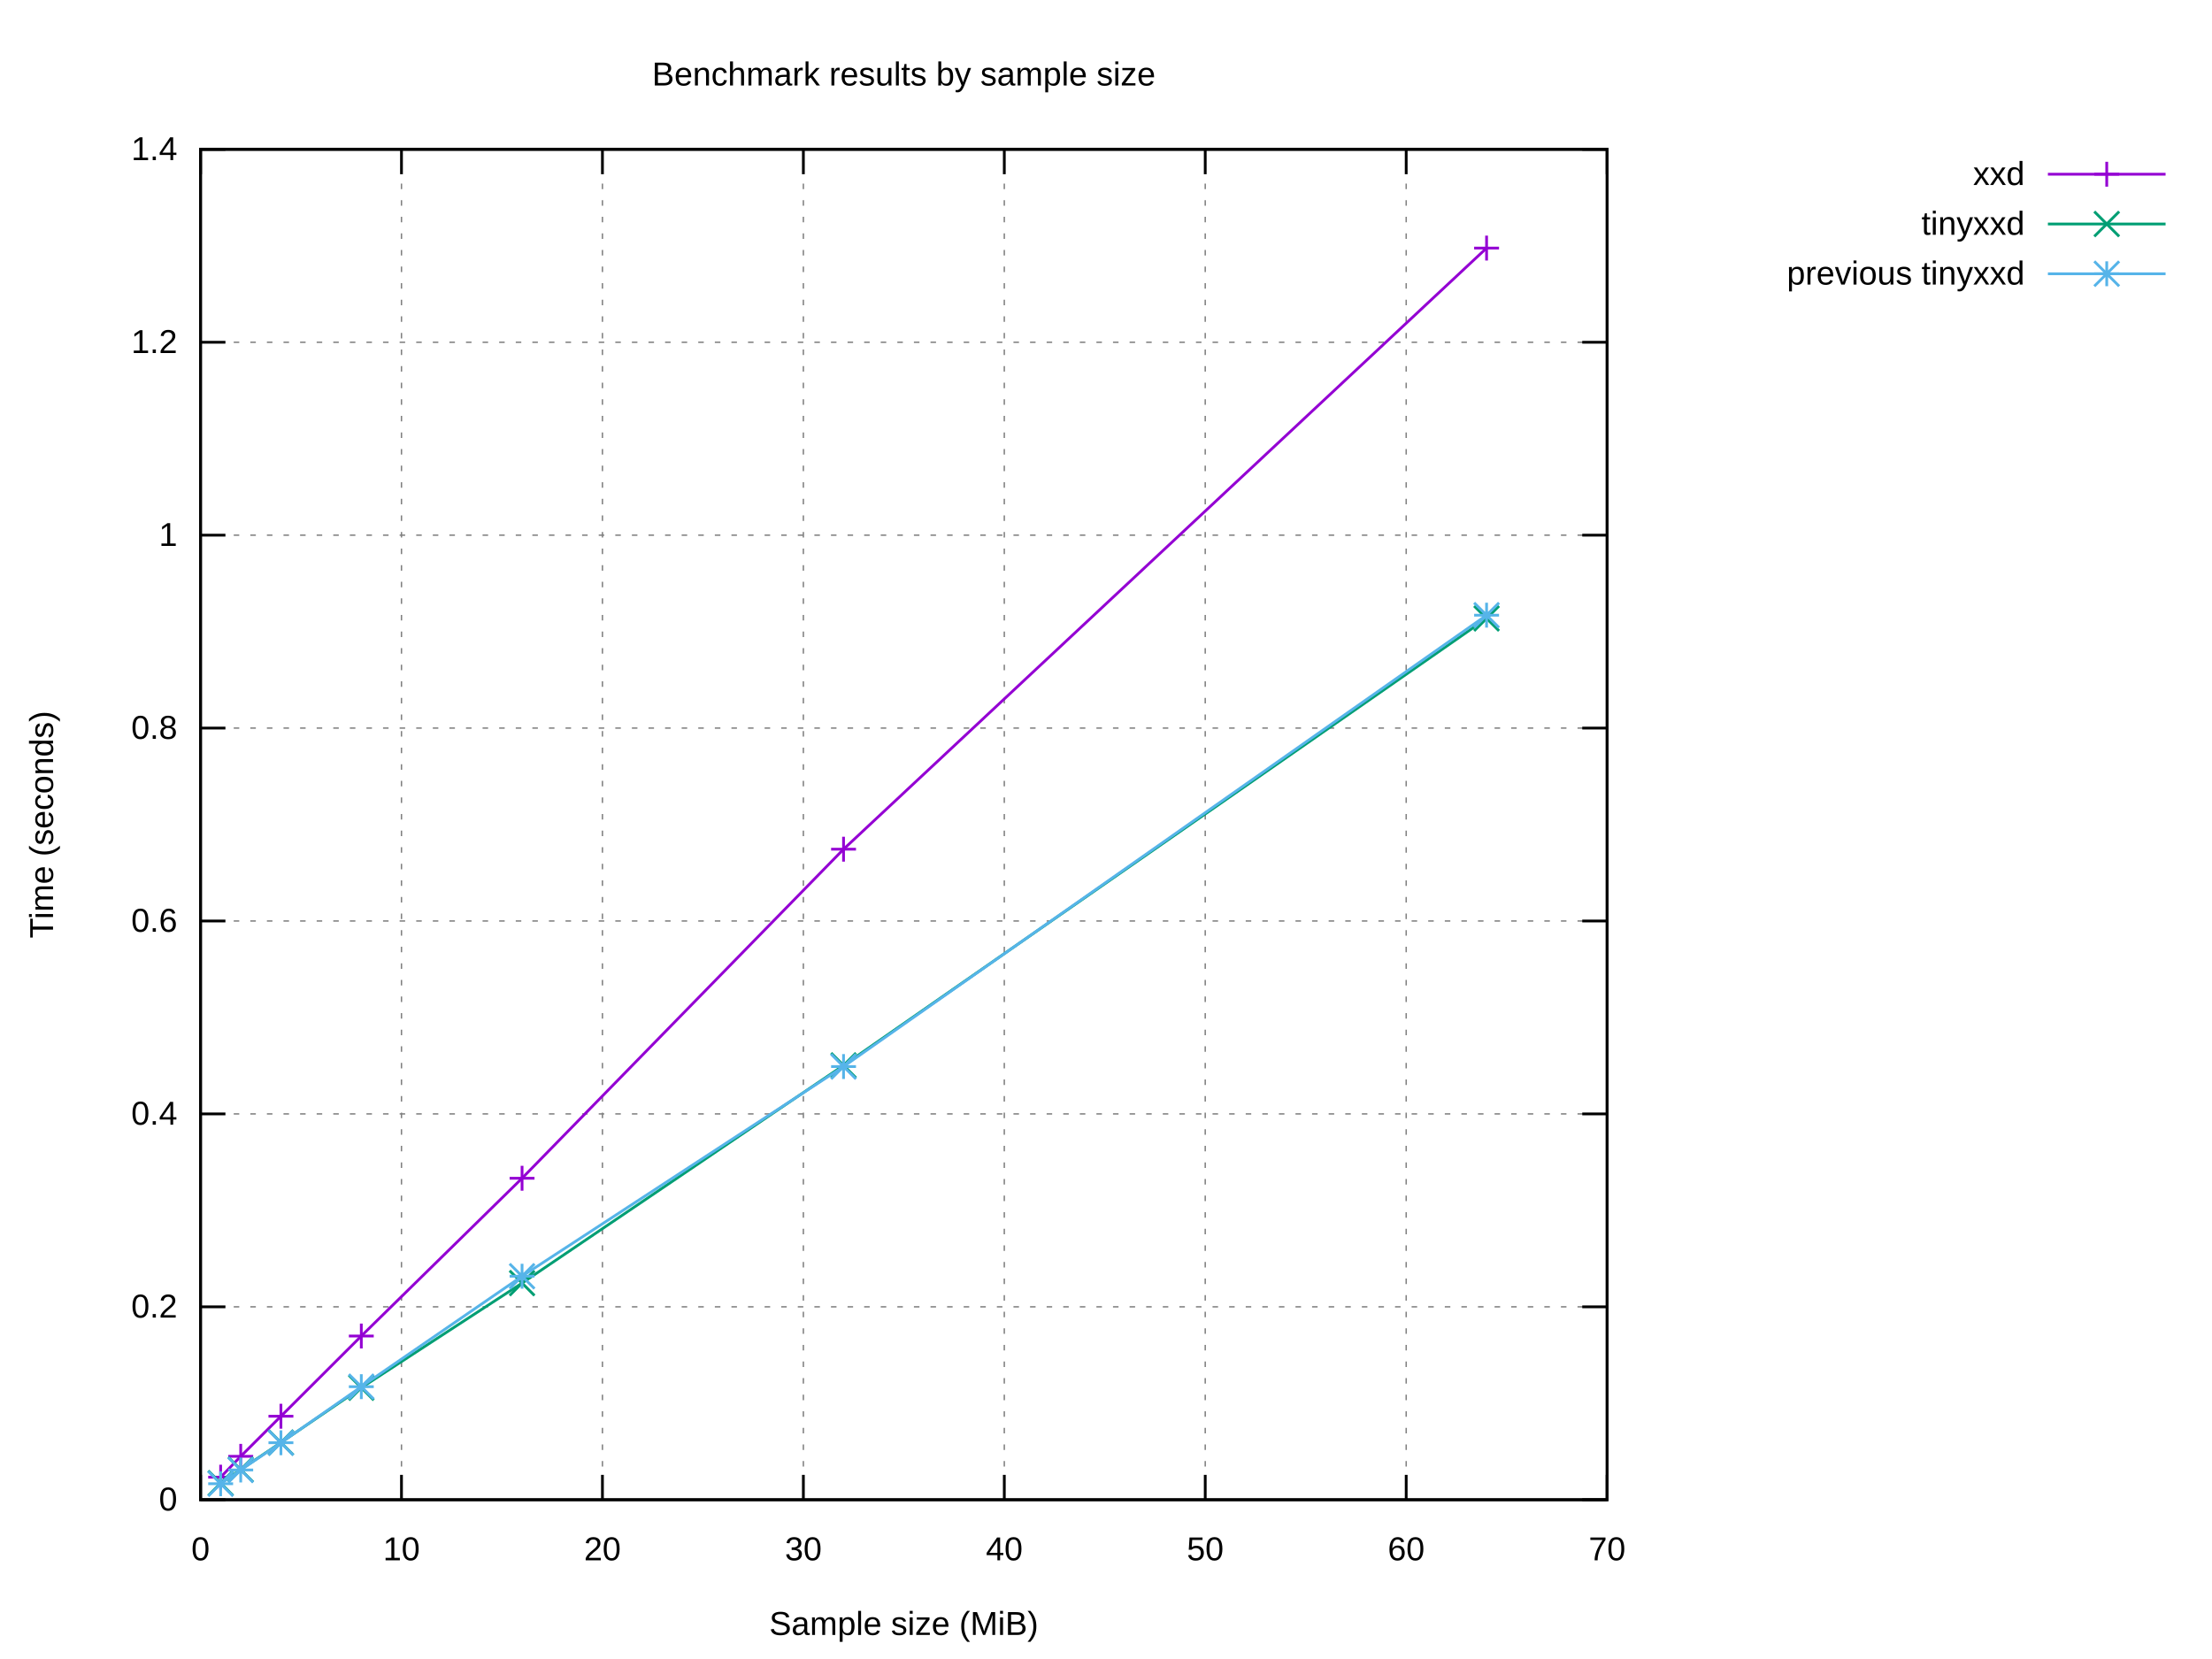
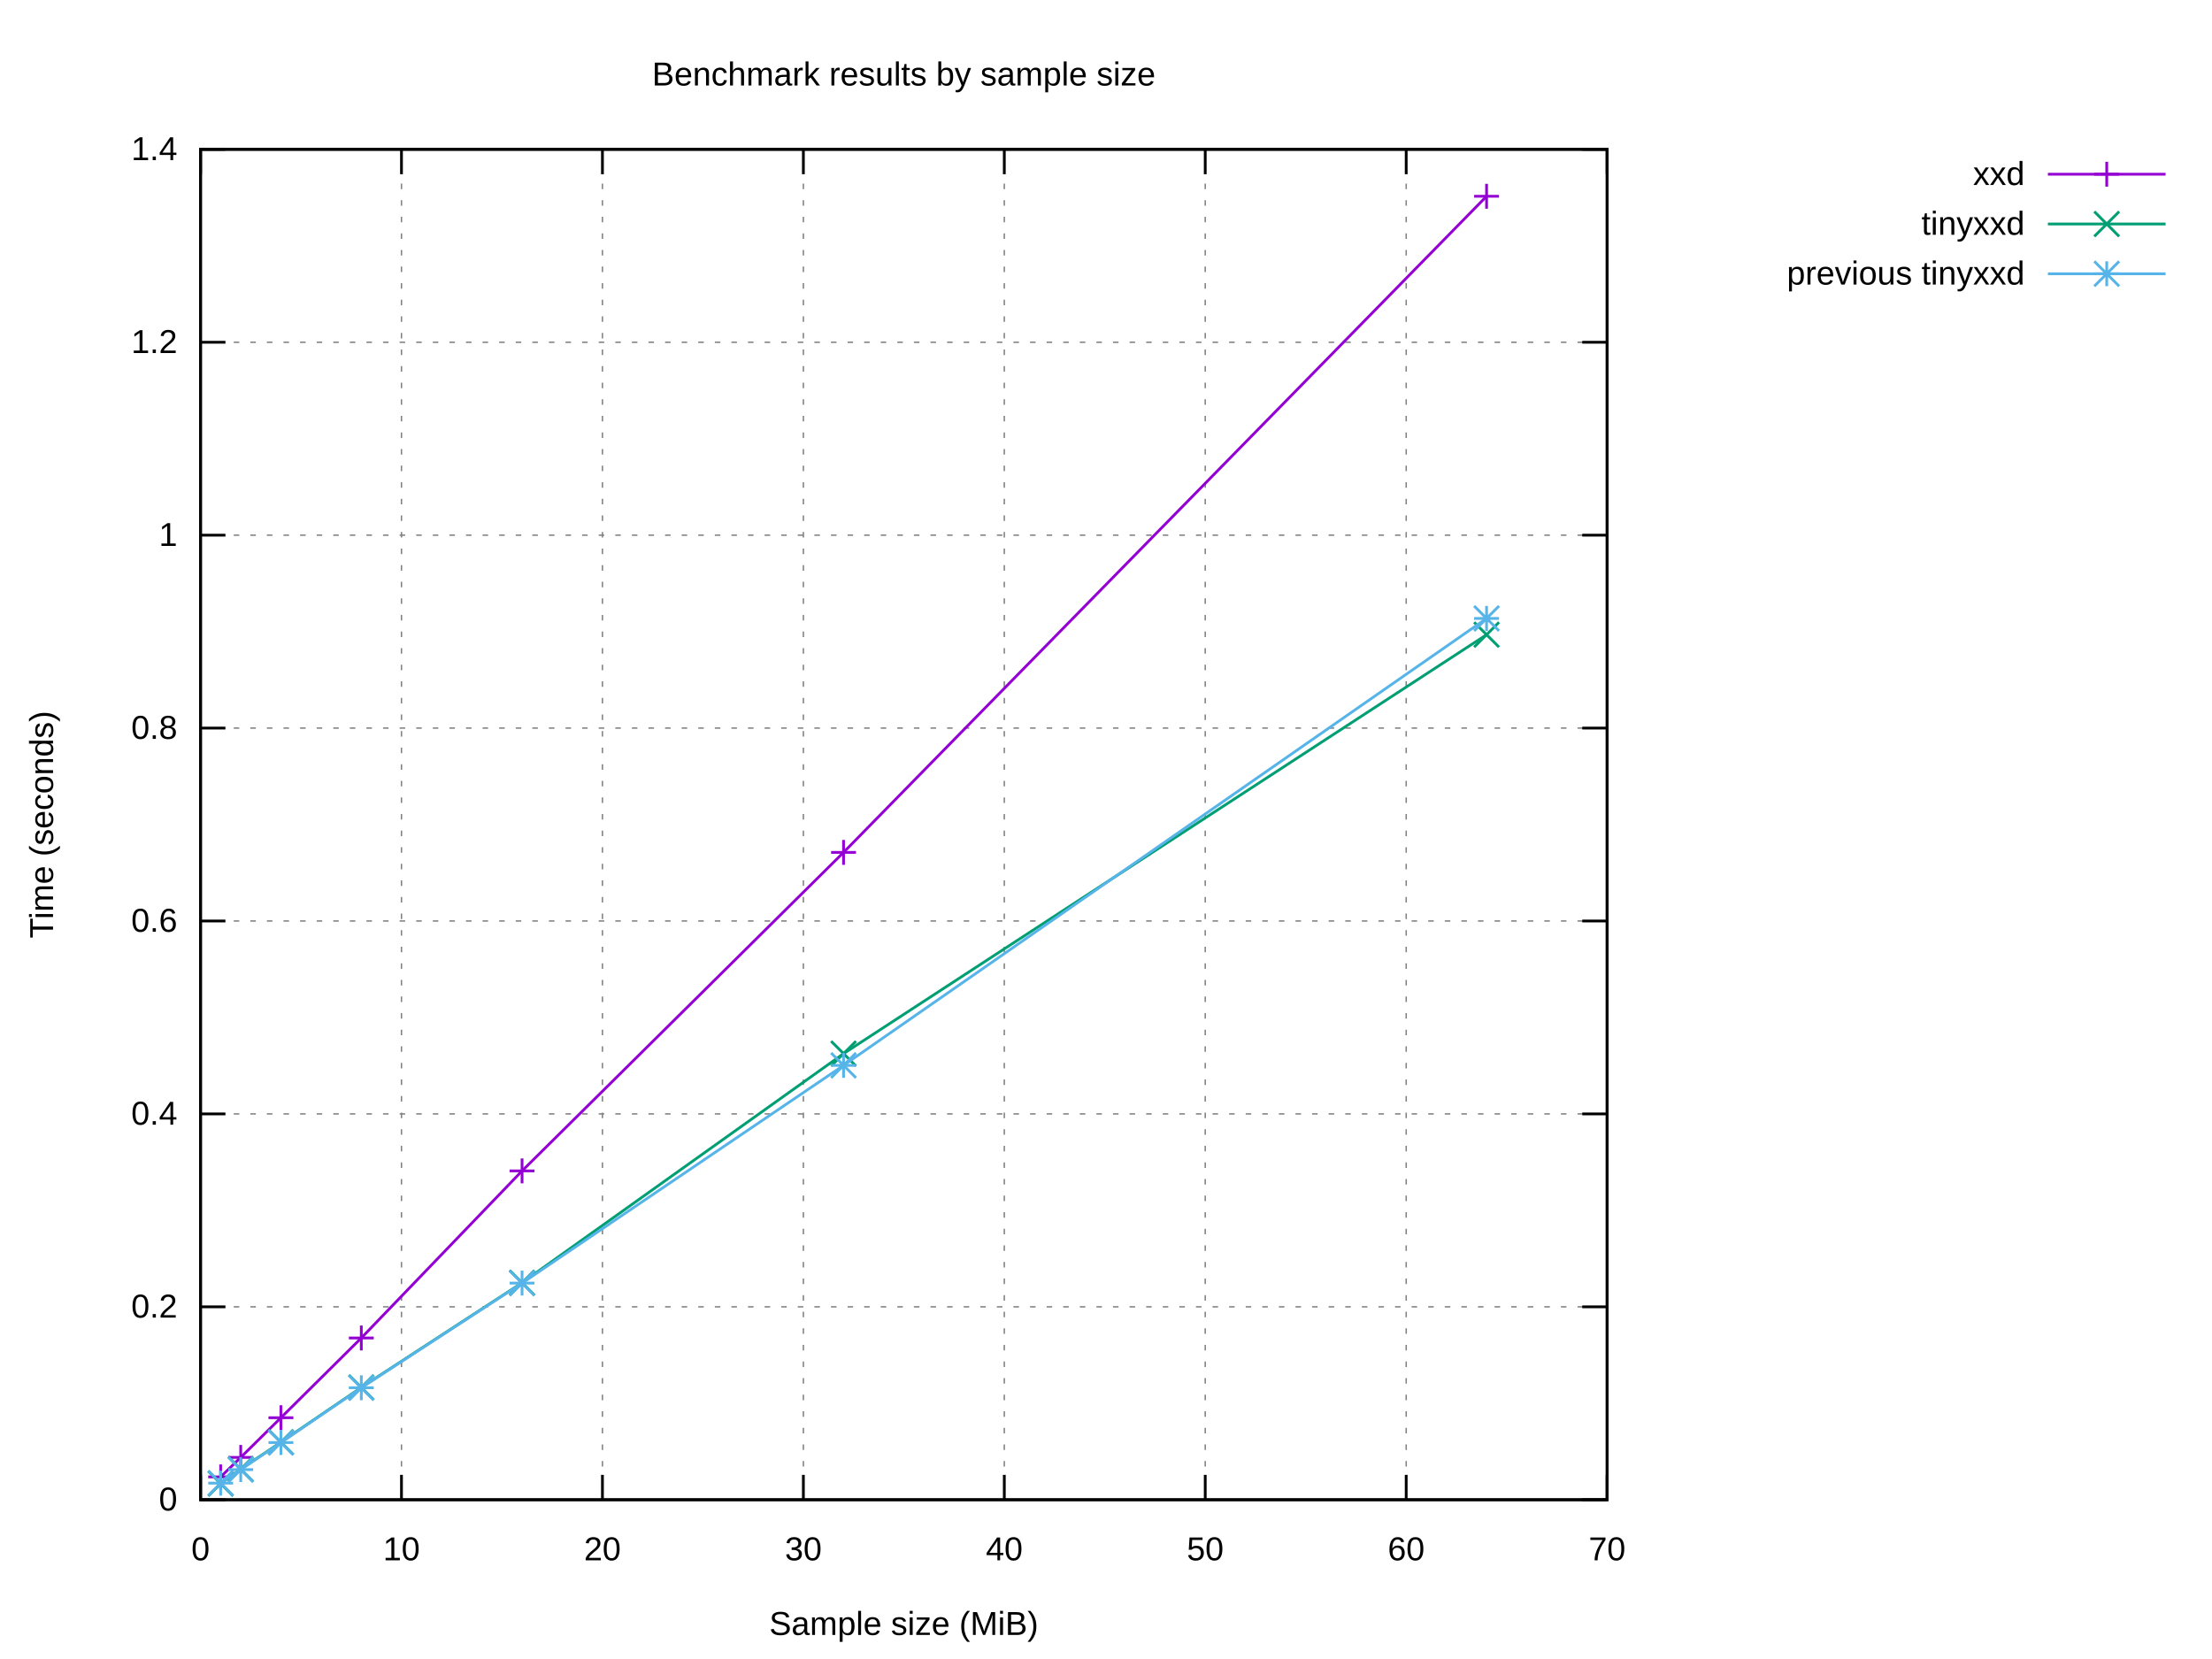
<svg xmlns="http://www.w3.org/2000/svg" xmlns:xlink="http://www.w3.org/1999/xlink" width="800" height="600" viewBox="0 0 800 600">
  <g id="gnuplot_canvas">
    <rect x="0" y="0" width="800" height="600" fill="#ffffff" />
    <defs>
      <circle id="gpDot" r="0.5" stroke-width="0.5" stroke="currentColor" />
      <path id="gpPt0" stroke-width="0.222" stroke="currentColor" d="M-1,0 h2 M0,-1 v2" />
      <path id="gpPt1" stroke-width="0.222" stroke="currentColor" d="M-1,-1 L1,1 M1,-1 L-1,1" />
      <path id="gpPt2" stroke-width="0.222" stroke="currentColor" d="M-1,0 L1,0 M0,-1 L0,1 M-1,-1 L1,1 M-1,1 L1,-1" />
      <rect id="gpPt3" stroke-width="0.222" stroke="currentColor" x="-1" y="-1" width="2" height="2" />
      <rect id="gpPt4" stroke-width="0.222" stroke="currentColor" fill="currentColor" x="-1" y="-1" width="2" height="2" />
      <circle id="gpPt5" stroke-width="0.222" stroke="currentColor" cx="0" cy="0" r="1" />
      <use xlink:href="#gpPt5" id="gpPt6" fill="currentColor" stroke="none" />
      <path id="gpPt7" stroke-width="0.222" stroke="currentColor" d="M0,-1.33 L-1.33,0.67 L1.33,0.67 z" />
      <use xlink:href="#gpPt7" id="gpPt8" fill="currentColor" stroke="none" />
      <use xlink:href="#gpPt7" id="gpPt9" stroke="currentColor" transform="rotate(180)" />
      <use xlink:href="#gpPt9" id="gpPt10" fill="currentColor" stroke="none" />
      <use xlink:href="#gpPt3" id="gpPt11" stroke="currentColor" transform="rotate(45)" />
      <use xlink:href="#gpPt11" id="gpPt12" fill="currentColor" stroke="none" />
      <path id="gpPt13" stroke-width="0.222" stroke="currentColor" d="M0,1.330 L1.265,0.411 L0.782,-1.067 L-0.782,-1.076 L-1.265,0.411 z" />
      <use xlink:href="#gpPt13" id="gpPt14" fill="currentColor" stroke="none" />
      <filter id="textbox" filterUnits="objectBoundingBox" x="0" y="0" height="1" width="1">
        <feFlood flood-color="#FFFFFF" flood-opacity="1" result="bgnd" />
        <feComposite in="SourceGraphic" in2="bgnd" operator="atop" />
      </filter>
      <filter id="greybox" filterUnits="objectBoundingBox" x="0" y="0" height="1" width="1">
        <feFlood flood-color="lightgrey" flood-opacity="1" result="grey" />
        <feComposite in="SourceGraphic" in2="grey" operator="atop" />
      </filter>
    </defs>
    <g fill="none" color="#FFFFFF" stroke="currentColor" stroke-width="1.00" stroke-linecap="butt" stroke-linejoin="miter">
</g>
    <g fill="none" color="black" stroke="currentColor" stroke-width="1.00" stroke-linecap="butt" stroke-linejoin="miter">
</g>
    <g fill="none" color="black" stroke="black" stroke-width="0.50" stroke-linecap="butt" stroke-linejoin="miter">
</g>
    <g fill="none" color="gray" stroke="currentColor" stroke-width="0.50" stroke-linecap="butt" stroke-linejoin="miter">
      <path stroke="gray" stroke-dasharray="2,4" class="gridline" d="M72.53,542.40 L581.24,542.40  " />
    </g>
    <g fill="none" color="gray" stroke="gray" stroke-width="1.00" stroke-linecap="butt" stroke-linejoin="miter">
</g>
    <g fill="none" color="black" stroke="currentColor" stroke-width="1.00" stroke-linecap="butt" stroke-linejoin="miter">
      <path stroke="black" d="M72.53,542.40 L81.53,542.40 M581.24,542.40 L572.24,542.40  " />
      <g transform="translate(64.14,546.30)" stroke="none" fill="black" font-family="Arial" font-size="12.00" text-anchor="end">
        <text>
          <tspan font-family="Arial"> 0</tspan>
        </text>
      </g>
    </g>
    <g fill="none" color="black" stroke="currentColor" stroke-width="1.00" stroke-linecap="butt" stroke-linejoin="miter">
</g>
    <g fill="none" color="black" stroke="black" stroke-width="0.50" stroke-linecap="butt" stroke-linejoin="miter">
</g>
    <g fill="none" color="gray" stroke="currentColor" stroke-width="0.50" stroke-linecap="butt" stroke-linejoin="miter">
      <path stroke="gray" stroke-dasharray="2,4" class="gridline" d="M72.53,472.63 L581.24,472.63  " />
    </g>
    <g fill="none" color="gray" stroke="gray" stroke-width="1.00" stroke-linecap="butt" stroke-linejoin="miter">
</g>
    <g fill="none" color="black" stroke="currentColor" stroke-width="1.00" stroke-linecap="butt" stroke-linejoin="miter">
      <path stroke="black" d="M72.53,472.63 L81.53,472.63 M581.24,472.63 L572.24,472.63  " />
      <g transform="translate(64.14,476.53)" stroke="none" fill="black" font-family="Arial" font-size="12.00" text-anchor="end">
        <text>
          <tspan font-family="Arial"> 0.2</tspan>
        </text>
      </g>
    </g>
    <g fill="none" color="black" stroke="currentColor" stroke-width="1.00" stroke-linecap="butt" stroke-linejoin="miter">
</g>
    <g fill="none" color="black" stroke="black" stroke-width="0.50" stroke-linecap="butt" stroke-linejoin="miter">
</g>
    <g fill="none" color="gray" stroke="currentColor" stroke-width="0.50" stroke-linecap="butt" stroke-linejoin="miter">
      <path stroke="gray" stroke-dasharray="2,4" class="gridline" d="M72.53,402.86 L581.24,402.86  " />
    </g>
    <g fill="none" color="gray" stroke="gray" stroke-width="1.00" stroke-linecap="butt" stroke-linejoin="miter">
</g>
    <g fill="none" color="black" stroke="currentColor" stroke-width="1.00" stroke-linecap="butt" stroke-linejoin="miter">
      <path stroke="black" d="M72.53,402.86 L81.53,402.86 M581.24,402.86 L572.24,402.86  " />
      <g transform="translate(64.14,406.76)" stroke="none" fill="black" font-family="Arial" font-size="12.00" text-anchor="end">
        <text>
          <tspan font-family="Arial"> 0.4</tspan>
        </text>
      </g>
    </g>
    <g fill="none" color="black" stroke="currentColor" stroke-width="1.00" stroke-linecap="butt" stroke-linejoin="miter">
</g>
    <g fill="none" color="black" stroke="black" stroke-width="0.50" stroke-linecap="butt" stroke-linejoin="miter">
</g>
    <g fill="none" color="gray" stroke="currentColor" stroke-width="0.50" stroke-linecap="butt" stroke-linejoin="miter">
      <path stroke="gray" stroke-dasharray="2,4" class="gridline" d="M72.53,333.09 L581.24,333.09  " />
    </g>
    <g fill="none" color="gray" stroke="gray" stroke-width="1.00" stroke-linecap="butt" stroke-linejoin="miter">
</g>
    <g fill="none" color="black" stroke="currentColor" stroke-width="1.00" stroke-linecap="butt" stroke-linejoin="miter">
      <path stroke="black" d="M72.53,333.09 L81.53,333.09 M581.24,333.09 L572.24,333.09  " />
      <g transform="translate(64.14,336.99)" stroke="none" fill="black" font-family="Arial" font-size="12.00" text-anchor="end">
        <text>
          <tspan font-family="Arial"> 0.6</tspan>
        </text>
      </g>
    </g>
    <g fill="none" color="black" stroke="currentColor" stroke-width="1.00" stroke-linecap="butt" stroke-linejoin="miter">
</g>
    <g fill="none" color="black" stroke="black" stroke-width="0.50" stroke-linecap="butt" stroke-linejoin="miter">
</g>
    <g fill="none" color="gray" stroke="currentColor" stroke-width="0.50" stroke-linecap="butt" stroke-linejoin="miter">
      <path stroke="gray" stroke-dasharray="2,4" class="gridline" d="M72.53,263.32 L581.24,263.32  " />
    </g>
    <g fill="none" color="gray" stroke="gray" stroke-width="1.00" stroke-linecap="butt" stroke-linejoin="miter">
</g>
    <g fill="none" color="black" stroke="currentColor" stroke-width="1.00" stroke-linecap="butt" stroke-linejoin="miter">
      <path stroke="black" d="M72.53,263.32 L81.53,263.32 M581.24,263.32 L572.24,263.32  " />
      <g transform="translate(64.14,267.22)" stroke="none" fill="black" font-family="Arial" font-size="12.00" text-anchor="end">
        <text>
          <tspan font-family="Arial"> 0.8</tspan>
        </text>
      </g>
    </g>
    <g fill="none" color="black" stroke="currentColor" stroke-width="1.00" stroke-linecap="butt" stroke-linejoin="miter">
</g>
    <g fill="none" color="black" stroke="black" stroke-width="0.50" stroke-linecap="butt" stroke-linejoin="miter">
</g>
    <g fill="none" color="gray" stroke="currentColor" stroke-width="0.50" stroke-linecap="butt" stroke-linejoin="miter">
      <path stroke="gray" stroke-dasharray="2,4" class="gridline" d="M72.53,193.55 L581.24,193.55  " />
    </g>
    <g fill="none" color="gray" stroke="gray" stroke-width="1.00" stroke-linecap="butt" stroke-linejoin="miter">
</g>
    <g fill="none" color="black" stroke="currentColor" stroke-width="1.00" stroke-linecap="butt" stroke-linejoin="miter">
      <path stroke="black" d="M72.53,193.55 L81.53,193.55 M581.24,193.55 L572.24,193.55  " />
      <g transform="translate(64.14,197.45)" stroke="none" fill="black" font-family="Arial" font-size="12.00" text-anchor="end">
        <text>
          <tspan font-family="Arial"> 1</tspan>
        </text>
      </g>
    </g>
    <g fill="none" color="black" stroke="currentColor" stroke-width="1.00" stroke-linecap="butt" stroke-linejoin="miter">
</g>
    <g fill="none" color="black" stroke="black" stroke-width="0.50" stroke-linecap="butt" stroke-linejoin="miter">
</g>
    <g fill="none" color="gray" stroke="currentColor" stroke-width="0.50" stroke-linecap="butt" stroke-linejoin="miter">
      <path stroke="gray" stroke-dasharray="2,4" class="gridline" d="M72.53,123.78 L581.24,123.78  " />
    </g>
    <g fill="none" color="gray" stroke="gray" stroke-width="1.00" stroke-linecap="butt" stroke-linejoin="miter">
</g>
    <g fill="none" color="black" stroke="currentColor" stroke-width="1.00" stroke-linecap="butt" stroke-linejoin="miter">
      <path stroke="black" d="M72.53,123.78 L81.53,123.78 M581.24,123.78 L572.24,123.78  " />
      <g transform="translate(64.14,127.68)" stroke="none" fill="black" font-family="Arial" font-size="12.00" text-anchor="end">
        <text>
          <tspan font-family="Arial"> 1.2</tspan>
        </text>
      </g>
    </g>
    <g fill="none" color="black" stroke="currentColor" stroke-width="1.00" stroke-linecap="butt" stroke-linejoin="miter">
</g>
    <g fill="none" color="black" stroke="black" stroke-width="0.50" stroke-linecap="butt" stroke-linejoin="miter">
</g>
    <g fill="none" color="gray" stroke="currentColor" stroke-width="0.50" stroke-linecap="butt" stroke-linejoin="miter">
      <path stroke="gray" stroke-dasharray="2,4" class="gridline" d="M72.53,54.01 L581.24,54.01  " />
    </g>
    <g fill="none" color="gray" stroke="gray" stroke-width="1.00" stroke-linecap="butt" stroke-linejoin="miter">
</g>
    <g fill="none" color="black" stroke="currentColor" stroke-width="1.00" stroke-linecap="butt" stroke-linejoin="miter">
      <path stroke="black" d="M72.53,54.01 L81.53,54.01 M581.24,54.01 L572.24,54.01  " />
      <g transform="translate(64.14,57.91)" stroke="none" fill="black" font-family="Arial" font-size="12.00" text-anchor="end">
        <text>
          <tspan font-family="Arial"> 1.4</tspan>
        </text>
      </g>
    </g>
    <g fill="none" color="black" stroke="currentColor" stroke-width="1.00" stroke-linecap="butt" stroke-linejoin="miter">
</g>
    <g fill="none" color="black" stroke="black" stroke-width="0.50" stroke-linecap="butt" stroke-linejoin="miter">
</g>
    <g fill="none" color="gray" stroke="currentColor" stroke-width="0.50" stroke-linecap="butt" stroke-linejoin="miter">
      <path stroke="gray" stroke-dasharray="2,4" class="gridline" d="M72.53,542.40 L72.53,54.01  " />
    </g>
    <g fill="none" color="gray" stroke="gray" stroke-width="1.00" stroke-linecap="butt" stroke-linejoin="miter">
</g>
    <g fill="none" color="black" stroke="currentColor" stroke-width="1.00" stroke-linecap="butt" stroke-linejoin="miter">
      <path stroke="black" d="M72.53,542.40 L72.53,533.40 M72.53,54.01 L72.53,63.01  " />
      <g transform="translate(72.53,564.30)" stroke="none" fill="black" font-family="Arial" font-size="12.00" text-anchor="middle">
        <text>
          <tspan font-family="Arial"> 0</tspan>
        </text>
      </g>
    </g>
    <g fill="none" color="black" stroke="currentColor" stroke-width="1.00" stroke-linecap="butt" stroke-linejoin="miter">
</g>
    <g fill="none" color="black" stroke="black" stroke-width="0.50" stroke-linecap="butt" stroke-linejoin="miter">
</g>
    <g fill="none" color="gray" stroke="currentColor" stroke-width="0.50" stroke-linecap="butt" stroke-linejoin="miter">
      <path stroke="gray" stroke-dasharray="2,4" class="gridline" d="M145.20,542.40 L145.20,54.01  " />
    </g>
    <g fill="none" color="gray" stroke="gray" stroke-width="1.00" stroke-linecap="butt" stroke-linejoin="miter">
</g>
    <g fill="none" color="black" stroke="currentColor" stroke-width="1.00" stroke-linecap="butt" stroke-linejoin="miter">
      <path stroke="black" d="M145.20,542.40 L145.20,533.40 M145.20,54.01 L145.20,63.01  " />
      <g transform="translate(145.20,564.30)" stroke="none" fill="black" font-family="Arial" font-size="12.00" text-anchor="middle">
        <text>
          <tspan font-family="Arial"> 10</tspan>
        </text>
      </g>
    </g>
    <g fill="none" color="black" stroke="currentColor" stroke-width="1.00" stroke-linecap="butt" stroke-linejoin="miter">
</g>
    <g fill="none" color="black" stroke="black" stroke-width="0.50" stroke-linecap="butt" stroke-linejoin="miter">
</g>
    <g fill="none" color="gray" stroke="currentColor" stroke-width="0.50" stroke-linecap="butt" stroke-linejoin="miter">
      <path stroke="gray" stroke-dasharray="2,4" class="gridline" d="M217.88,542.40 L217.88,54.01  " />
    </g>
    <g fill="none" color="gray" stroke="gray" stroke-width="1.00" stroke-linecap="butt" stroke-linejoin="miter">
</g>
    <g fill="none" color="black" stroke="currentColor" stroke-width="1.00" stroke-linecap="butt" stroke-linejoin="miter">
      <path stroke="black" d="M217.88,542.40 L217.88,533.40 M217.88,54.01 L217.88,63.01  " />
      <g transform="translate(217.88,564.30)" stroke="none" fill="black" font-family="Arial" font-size="12.00" text-anchor="middle">
        <text>
          <tspan font-family="Arial"> 20</tspan>
        </text>
      </g>
    </g>
    <g fill="none" color="black" stroke="currentColor" stroke-width="1.00" stroke-linecap="butt" stroke-linejoin="miter">
</g>
    <g fill="none" color="black" stroke="black" stroke-width="0.50" stroke-linecap="butt" stroke-linejoin="miter">
</g>
    <g fill="none" color="gray" stroke="currentColor" stroke-width="0.50" stroke-linecap="butt" stroke-linejoin="miter">
      <path stroke="gray" stroke-dasharray="2,4" class="gridline" d="M290.55,542.40 L290.55,54.01  " />
    </g>
    <g fill="none" color="gray" stroke="gray" stroke-width="1.00" stroke-linecap="butt" stroke-linejoin="miter">
</g>
    <g fill="none" color="black" stroke="currentColor" stroke-width="1.00" stroke-linecap="butt" stroke-linejoin="miter">
      <path stroke="black" d="M290.55,542.40 L290.55,533.40 M290.55,54.01 L290.55,63.01  " />
      <g transform="translate(290.55,564.30)" stroke="none" fill="black" font-family="Arial" font-size="12.00" text-anchor="middle">
        <text>
          <tspan font-family="Arial"> 30</tspan>
        </text>
      </g>
    </g>
    <g fill="none" color="black" stroke="currentColor" stroke-width="1.00" stroke-linecap="butt" stroke-linejoin="miter">
</g>
    <g fill="none" color="black" stroke="black" stroke-width="0.50" stroke-linecap="butt" stroke-linejoin="miter">
</g>
    <g fill="none" color="gray" stroke="currentColor" stroke-width="0.50" stroke-linecap="butt" stroke-linejoin="miter">
      <path stroke="gray" stroke-dasharray="2,4" class="gridline" d="M363.22,542.40 L363.22,54.01  " />
    </g>
    <g fill="none" color="gray" stroke="gray" stroke-width="1.00" stroke-linecap="butt" stroke-linejoin="miter">
</g>
    <g fill="none" color="black" stroke="currentColor" stroke-width="1.00" stroke-linecap="butt" stroke-linejoin="miter">
      <path stroke="black" d="M363.22,542.40 L363.22,533.40 M363.22,54.01 L363.22,63.01  " />
      <g transform="translate(363.22,564.30)" stroke="none" fill="black" font-family="Arial" font-size="12.00" text-anchor="middle">
        <text>
          <tspan font-family="Arial"> 40</tspan>
        </text>
      </g>
    </g>
    <g fill="none" color="black" stroke="currentColor" stroke-width="1.00" stroke-linecap="butt" stroke-linejoin="miter">
</g>
    <g fill="none" color="black" stroke="black" stroke-width="0.50" stroke-linecap="butt" stroke-linejoin="miter">
</g>
    <g fill="none" color="gray" stroke="currentColor" stroke-width="0.50" stroke-linecap="butt" stroke-linejoin="miter">
      <path stroke="gray" stroke-dasharray="2,4" class="gridline" d="M435.89,542.40 L435.89,54.01  " />
    </g>
    <g fill="none" color="gray" stroke="gray" stroke-width="1.00" stroke-linecap="butt" stroke-linejoin="miter">
</g>
    <g fill="none" color="black" stroke="currentColor" stroke-width="1.00" stroke-linecap="butt" stroke-linejoin="miter">
      <path stroke="black" d="M435.89,542.40 L435.89,533.40 M435.89,54.01 L435.89,63.01  " />
      <g transform="translate(435.89,564.30)" stroke="none" fill="black" font-family="Arial" font-size="12.00" text-anchor="middle">
        <text>
          <tspan font-family="Arial"> 50</tspan>
        </text>
      </g>
    </g>
    <g fill="none" color="black" stroke="currentColor" stroke-width="1.00" stroke-linecap="butt" stroke-linejoin="miter">
</g>
    <g fill="none" color="black" stroke="black" stroke-width="0.50" stroke-linecap="butt" stroke-linejoin="miter">
</g>
    <g fill="none" color="gray" stroke="currentColor" stroke-width="0.50" stroke-linecap="butt" stroke-linejoin="miter">
      <path stroke="gray" stroke-dasharray="2,4" class="gridline" d="M508.57,542.40 L508.57,54.01  " />
    </g>
    <g fill="none" color="gray" stroke="gray" stroke-width="1.00" stroke-linecap="butt" stroke-linejoin="miter">
</g>
    <g fill="none" color="black" stroke="currentColor" stroke-width="1.00" stroke-linecap="butt" stroke-linejoin="miter">
      <path stroke="black" d="M508.57,542.40 L508.57,533.40 M508.57,54.01 L508.57,63.01  " />
      <g transform="translate(508.57,564.30)" stroke="none" fill="black" font-family="Arial" font-size="12.00" text-anchor="middle">
        <text>
          <tspan font-family="Arial"> 60</tspan>
        </text>
      </g>
    </g>
    <g fill="none" color="black" stroke="currentColor" stroke-width="1.00" stroke-linecap="butt" stroke-linejoin="miter">
</g>
    <g fill="none" color="black" stroke="black" stroke-width="0.50" stroke-linecap="butt" stroke-linejoin="miter">
</g>
    <g fill="none" color="gray" stroke="currentColor" stroke-width="0.50" stroke-linecap="butt" stroke-linejoin="miter">
      <path stroke="gray" stroke-dasharray="2,4" class="gridline" d="M581.24,542.40 L581.24,54.01  " />
    </g>
    <g fill="none" color="gray" stroke="gray" stroke-width="1.00" stroke-linecap="butt" stroke-linejoin="miter">
</g>
    <g fill="none" color="black" stroke="currentColor" stroke-width="1.00" stroke-linecap="butt" stroke-linejoin="miter">
      <path stroke="black" d="M581.24,542.40 L581.24,533.40 M581.24,54.01 L581.24,63.01  " />
      <g transform="translate(581.24,564.30)" stroke="none" fill="black" font-family="Arial" font-size="12.00" text-anchor="middle">
        <text>
          <tspan font-family="Arial"> 70</tspan>
        </text>
      </g>
    </g>
    <g fill="none" color="black" stroke="currentColor" stroke-width="1.00" stroke-linecap="butt" stroke-linejoin="miter">
</g>
    <g fill="none" color="black" stroke="currentColor" stroke-width="1.00" stroke-linecap="butt" stroke-linejoin="miter">
      <path stroke="black" d="M72.53,54.01 L72.53,542.40 L581.24,542.40 L581.24,54.01 L72.53,54.01 Z  " />
    </g>
    <g fill="none" color="black" stroke="currentColor" stroke-width="1.00" stroke-linecap="butt" stroke-linejoin="miter">
</g>
    <g id="gnuplot_plot_1">
      <g fill="none" color="black" stroke="currentColor" stroke-width="1.00" stroke-linecap="butt" stroke-linejoin="miter">
        <g transform="translate(732.26,66.91)" stroke="none" fill="black" font-family="Arial" font-size="12.00" text-anchor="end">
          <text>
            <tspan font-family="Arial">xxd</tspan>
          </text>
        </g>
      </g>
      <g fill="none" color="black" stroke="currentColor" stroke-width="1.00" stroke-linecap="butt" stroke-linejoin="miter">
-         <path stroke="rgb(148,   0, 211)" d="M740.65,63.01 L783.21,63.01 M537.64,89.72 L305.08,307.12 L188.81,426.13 L130.67,483.19 L101.60,512.20 L87.06,526.70   L79.80,534.24  " />
-         <use xlink:href="#gpPt0" transform="translate(537.64,89.72) scale(4.50)" color="rgb(148,   0, 211)" />
-         <use xlink:href="#gpPt0" transform="translate(305.08,307.12) scale(4.50)" color="rgb(148,   0, 211)" />
-         <use xlink:href="#gpPt0" transform="translate(188.81,426.13) scale(4.50)" color="rgb(148,   0, 211)" />
-         <use xlink:href="#gpPt0" transform="translate(130.67,483.19) scale(4.50)" color="rgb(148,   0, 211)" />
-         <use xlink:href="#gpPt0" transform="translate(101.60,512.20) scale(4.50)" color="rgb(148,   0, 211)" />
-         <use xlink:href="#gpPt0" transform="translate(87.06,526.70) scale(4.50)" color="rgb(148,   0, 211)" />
-         <use xlink:href="#gpPt0" transform="translate(79.80,534.24) scale(4.50)" color="rgb(148,   0, 211)" />
+         <path stroke="rgb(148,   0, 211)" d="M740.65,63.01 L783.21,63.01 M537.64,70.98 L305.08,308.28 L188.81,423.47 L130.67,483.90 L101.60,512.74 L87.06,527.09   L79.80,534.14  " />
+         <use xlink:href="#gpPt0" transform="translate(537.64,70.98) scale(4.50)" color="rgb(148,   0, 211)" />
+         <use xlink:href="#gpPt0" transform="translate(305.08,308.28) scale(4.50)" color="rgb(148,   0, 211)" />
+         <use xlink:href="#gpPt0" transform="translate(188.81,423.47) scale(4.50)" color="rgb(148,   0, 211)" />
+         <use xlink:href="#gpPt0" transform="translate(130.67,483.90) scale(4.50)" color="rgb(148,   0, 211)" />
+         <use xlink:href="#gpPt0" transform="translate(101.60,512.74) scale(4.50)" color="rgb(148,   0, 211)" />
+         <use xlink:href="#gpPt0" transform="translate(87.06,527.09) scale(4.50)" color="rgb(148,   0, 211)" />
+         <use xlink:href="#gpPt0" transform="translate(79.80,534.14) scale(4.50)" color="rgb(148,   0, 211)" />
        <use xlink:href="#gpPt0" transform="translate(761.93,63.01) scale(4.50)" color="rgb(148,   0, 211)" />
      </g>
    </g>
    <g id="gnuplot_plot_2">
      <g fill="none" color="black" stroke="currentColor" stroke-width="1.00" stroke-linecap="butt" stroke-linejoin="miter">
        <g transform="translate(732.26,84.91)" stroke="none" fill="black" font-family="Arial" font-size="12.00" text-anchor="end">
          <text>
            <tspan font-family="Arial">tinyxxd</tspan>
          </text>
        </g>
      </g>
      <g fill="none" color="black" stroke="currentColor" stroke-width="1.00" stroke-linecap="butt" stroke-linejoin="miter">
-         <path stroke="rgb(  0, 158, 115)" d="M740.65,81.01 L783.21,81.01 M537.64,223.66 L305.08,385.31 L188.81,464.05 L130.67,501.90 L101.60,521.71 L87.06,531.50   L79.80,536.40  " />
-         <use xlink:href="#gpPt1" transform="translate(537.64,223.66) scale(4.50)" color="rgb(  0, 158, 115)" />
-         <use xlink:href="#gpPt1" transform="translate(305.08,385.31) scale(4.50)" color="rgb(  0, 158, 115)" />
-         <use xlink:href="#gpPt1" transform="translate(188.81,464.05) scale(4.50)" color="rgb(  0, 158, 115)" />
-         <use xlink:href="#gpPt1" transform="translate(130.67,501.90) scale(4.50)" color="rgb(  0, 158, 115)" />
-         <use xlink:href="#gpPt1" transform="translate(101.60,521.71) scale(4.50)" color="rgb(  0, 158, 115)" />
-         <use xlink:href="#gpPt1" transform="translate(87.06,531.50) scale(4.50)" color="rgb(  0, 158, 115)" />
-         <use xlink:href="#gpPt1" transform="translate(79.80,536.40) scale(4.50)" color="rgb(  0, 158, 115)" />
+         <path stroke="rgb(  0, 158, 115)" d="M740.65,81.01 L783.21,81.01 M537.64,229.54 L305.08,381.05 L188.81,463.92 L130.67,501.78 L101.60,521.58 L87.06,531.34   L79.80,536.56  " />
+         <use xlink:href="#gpPt1" transform="translate(537.64,229.54) scale(4.50)" color="rgb(  0, 158, 115)" />
+         <use xlink:href="#gpPt1" transform="translate(305.08,381.05) scale(4.50)" color="rgb(  0, 158, 115)" />
+         <use xlink:href="#gpPt1" transform="translate(188.81,463.92) scale(4.50)" color="rgb(  0, 158, 115)" />
+         <use xlink:href="#gpPt1" transform="translate(130.67,501.78) scale(4.50)" color="rgb(  0, 158, 115)" />
+         <use xlink:href="#gpPt1" transform="translate(101.60,521.58) scale(4.50)" color="rgb(  0, 158, 115)" />
+         <use xlink:href="#gpPt1" transform="translate(87.06,531.34) scale(4.50)" color="rgb(  0, 158, 115)" />
+         <use xlink:href="#gpPt1" transform="translate(79.80,536.56) scale(4.50)" color="rgb(  0, 158, 115)" />
        <use xlink:href="#gpPt1" transform="translate(761.93,81.01) scale(4.50)" color="rgb(  0, 158, 115)" />
      </g>
    </g>
    <g id="gnuplot_plot_3">
      <g fill="none" color="black" stroke="currentColor" stroke-width="1.00" stroke-linecap="butt" stroke-linejoin="miter">
        <g transform="translate(732.26,102.91)" stroke="none" fill="black" font-family="Arial" font-size="12.00" text-anchor="end">
          <text>
            <tspan font-family="Arial">previous tinyxxd</tspan>
          </text>
        </g>
      </g>
      <g fill="none" color="black" stroke="currentColor" stroke-width="1.00" stroke-linecap="butt" stroke-linejoin="miter">
-         <path stroke="rgb( 86, 180, 233)" d="M740.65,99.01 L783.21,99.01 M537.64,222.49 L305.08,385.73 L188.81,461.56 L130.67,501.51 L101.60,521.79 L87.06,531.64   L79.80,536.61  " />
-         <use xlink:href="#gpPt2" transform="translate(537.64,222.49) scale(4.50)" color="rgb( 86, 180, 233)" />
-         <use xlink:href="#gpPt2" transform="translate(305.08,385.73) scale(4.50)" color="rgb( 86, 180, 233)" />
-         <use xlink:href="#gpPt2" transform="translate(188.81,461.56) scale(4.50)" color="rgb( 86, 180, 233)" />
-         <use xlink:href="#gpPt2" transform="translate(130.67,501.51) scale(4.50)" color="rgb( 86, 180, 233)" />
-         <use xlink:href="#gpPt2" transform="translate(101.60,521.79) scale(4.50)" color="rgb( 86, 180, 233)" />
-         <use xlink:href="#gpPt2" transform="translate(87.06,531.64) scale(4.50)" color="rgb( 86, 180, 233)" />
-         <use xlink:href="#gpPt2" transform="translate(79.80,536.61) scale(4.50)" color="rgb( 86, 180, 233)" />
+         <path stroke="rgb( 86, 180, 233)" d="M740.65,99.01 L783.21,99.01 M537.64,223.66 L305.08,385.31 L188.81,464.05 L130.67,501.90 L101.60,521.71 L87.06,531.50   L79.80,536.40  " />
+         <use xlink:href="#gpPt2" transform="translate(537.64,223.66) scale(4.50)" color="rgb( 86, 180, 233)" />
+         <use xlink:href="#gpPt2" transform="translate(305.08,385.31) scale(4.50)" color="rgb( 86, 180, 233)" />
+         <use xlink:href="#gpPt2" transform="translate(188.81,464.05) scale(4.50)" color="rgb( 86, 180, 233)" />
+         <use xlink:href="#gpPt2" transform="translate(130.67,501.90) scale(4.50)" color="rgb( 86, 180, 233)" />
+         <use xlink:href="#gpPt2" transform="translate(101.60,521.71) scale(4.50)" color="rgb( 86, 180, 233)" />
+         <use xlink:href="#gpPt2" transform="translate(87.06,531.50) scale(4.50)" color="rgb( 86, 180, 233)" />
+         <use xlink:href="#gpPt2" transform="translate(79.80,536.40) scale(4.50)" color="rgb( 86, 180, 233)" />
        <use xlink:href="#gpPt2" transform="translate(761.93,99.01) scale(4.50)" color="rgb( 86, 180, 233)" />
      </g>
    </g>
    <g fill="none" color="#FFFFFF" stroke="rgb( 86, 180, 233)" stroke-width="2.00" stroke-linecap="butt" stroke-linejoin="miter">
</g>
    <g fill="none" color="black" stroke="currentColor" stroke-width="2.00" stroke-linecap="butt" stroke-linejoin="miter">
</g>
    <g fill="none" color="black" stroke="black" stroke-width="1.00" stroke-linecap="butt" stroke-linejoin="miter">
</g>
    <g fill="none" color="black" stroke="currentColor" stroke-width="1.00" stroke-linecap="butt" stroke-linejoin="miter">
      <path stroke="black" d="M72.53,54.01 L72.53,542.40 L581.24,542.40 L581.24,54.01 L72.53,54.01 Z  " />
      <g transform="translate(19.18,298.21) rotate(270.00)" stroke="none" fill="black" font-family="Arial" font-size="12.00" text-anchor="middle">
        <text>
          <tspan font-family="Arial">Time (seconds)</tspan>
        </text>
      </g>
    </g>
    <g fill="none" color="black" stroke="currentColor" stroke-width="1.00" stroke-linecap="butt" stroke-linejoin="miter">
      <g transform="translate(326.88,591.30)" stroke="none" fill="black" font-family="Arial" font-size="12.00" text-anchor="middle">
        <text>
          <tspan font-family="Arial">Sample size (MiB)</tspan>
        </text>
      </g>
    </g>
    <g fill="none" color="black" stroke="currentColor" stroke-width="1.00" stroke-linecap="butt" stroke-linejoin="miter">
</g>
    <g fill="none" color="black" stroke="currentColor" stroke-width="1.00" stroke-linecap="butt" stroke-linejoin="miter">
      <g transform="translate(326.88,30.91)" stroke="none" fill="black" font-family="Arial" font-size="12.00" text-anchor="middle">
        <text>
          <tspan font-family="Arial">Benchmark results by sample size</tspan>
        </text>
      </g>
    </g>
    <g fill="none" color="black" stroke="currentColor" stroke-width="1.00" stroke-linecap="butt" stroke-linejoin="miter">
</g>
  </g>
</svg>
